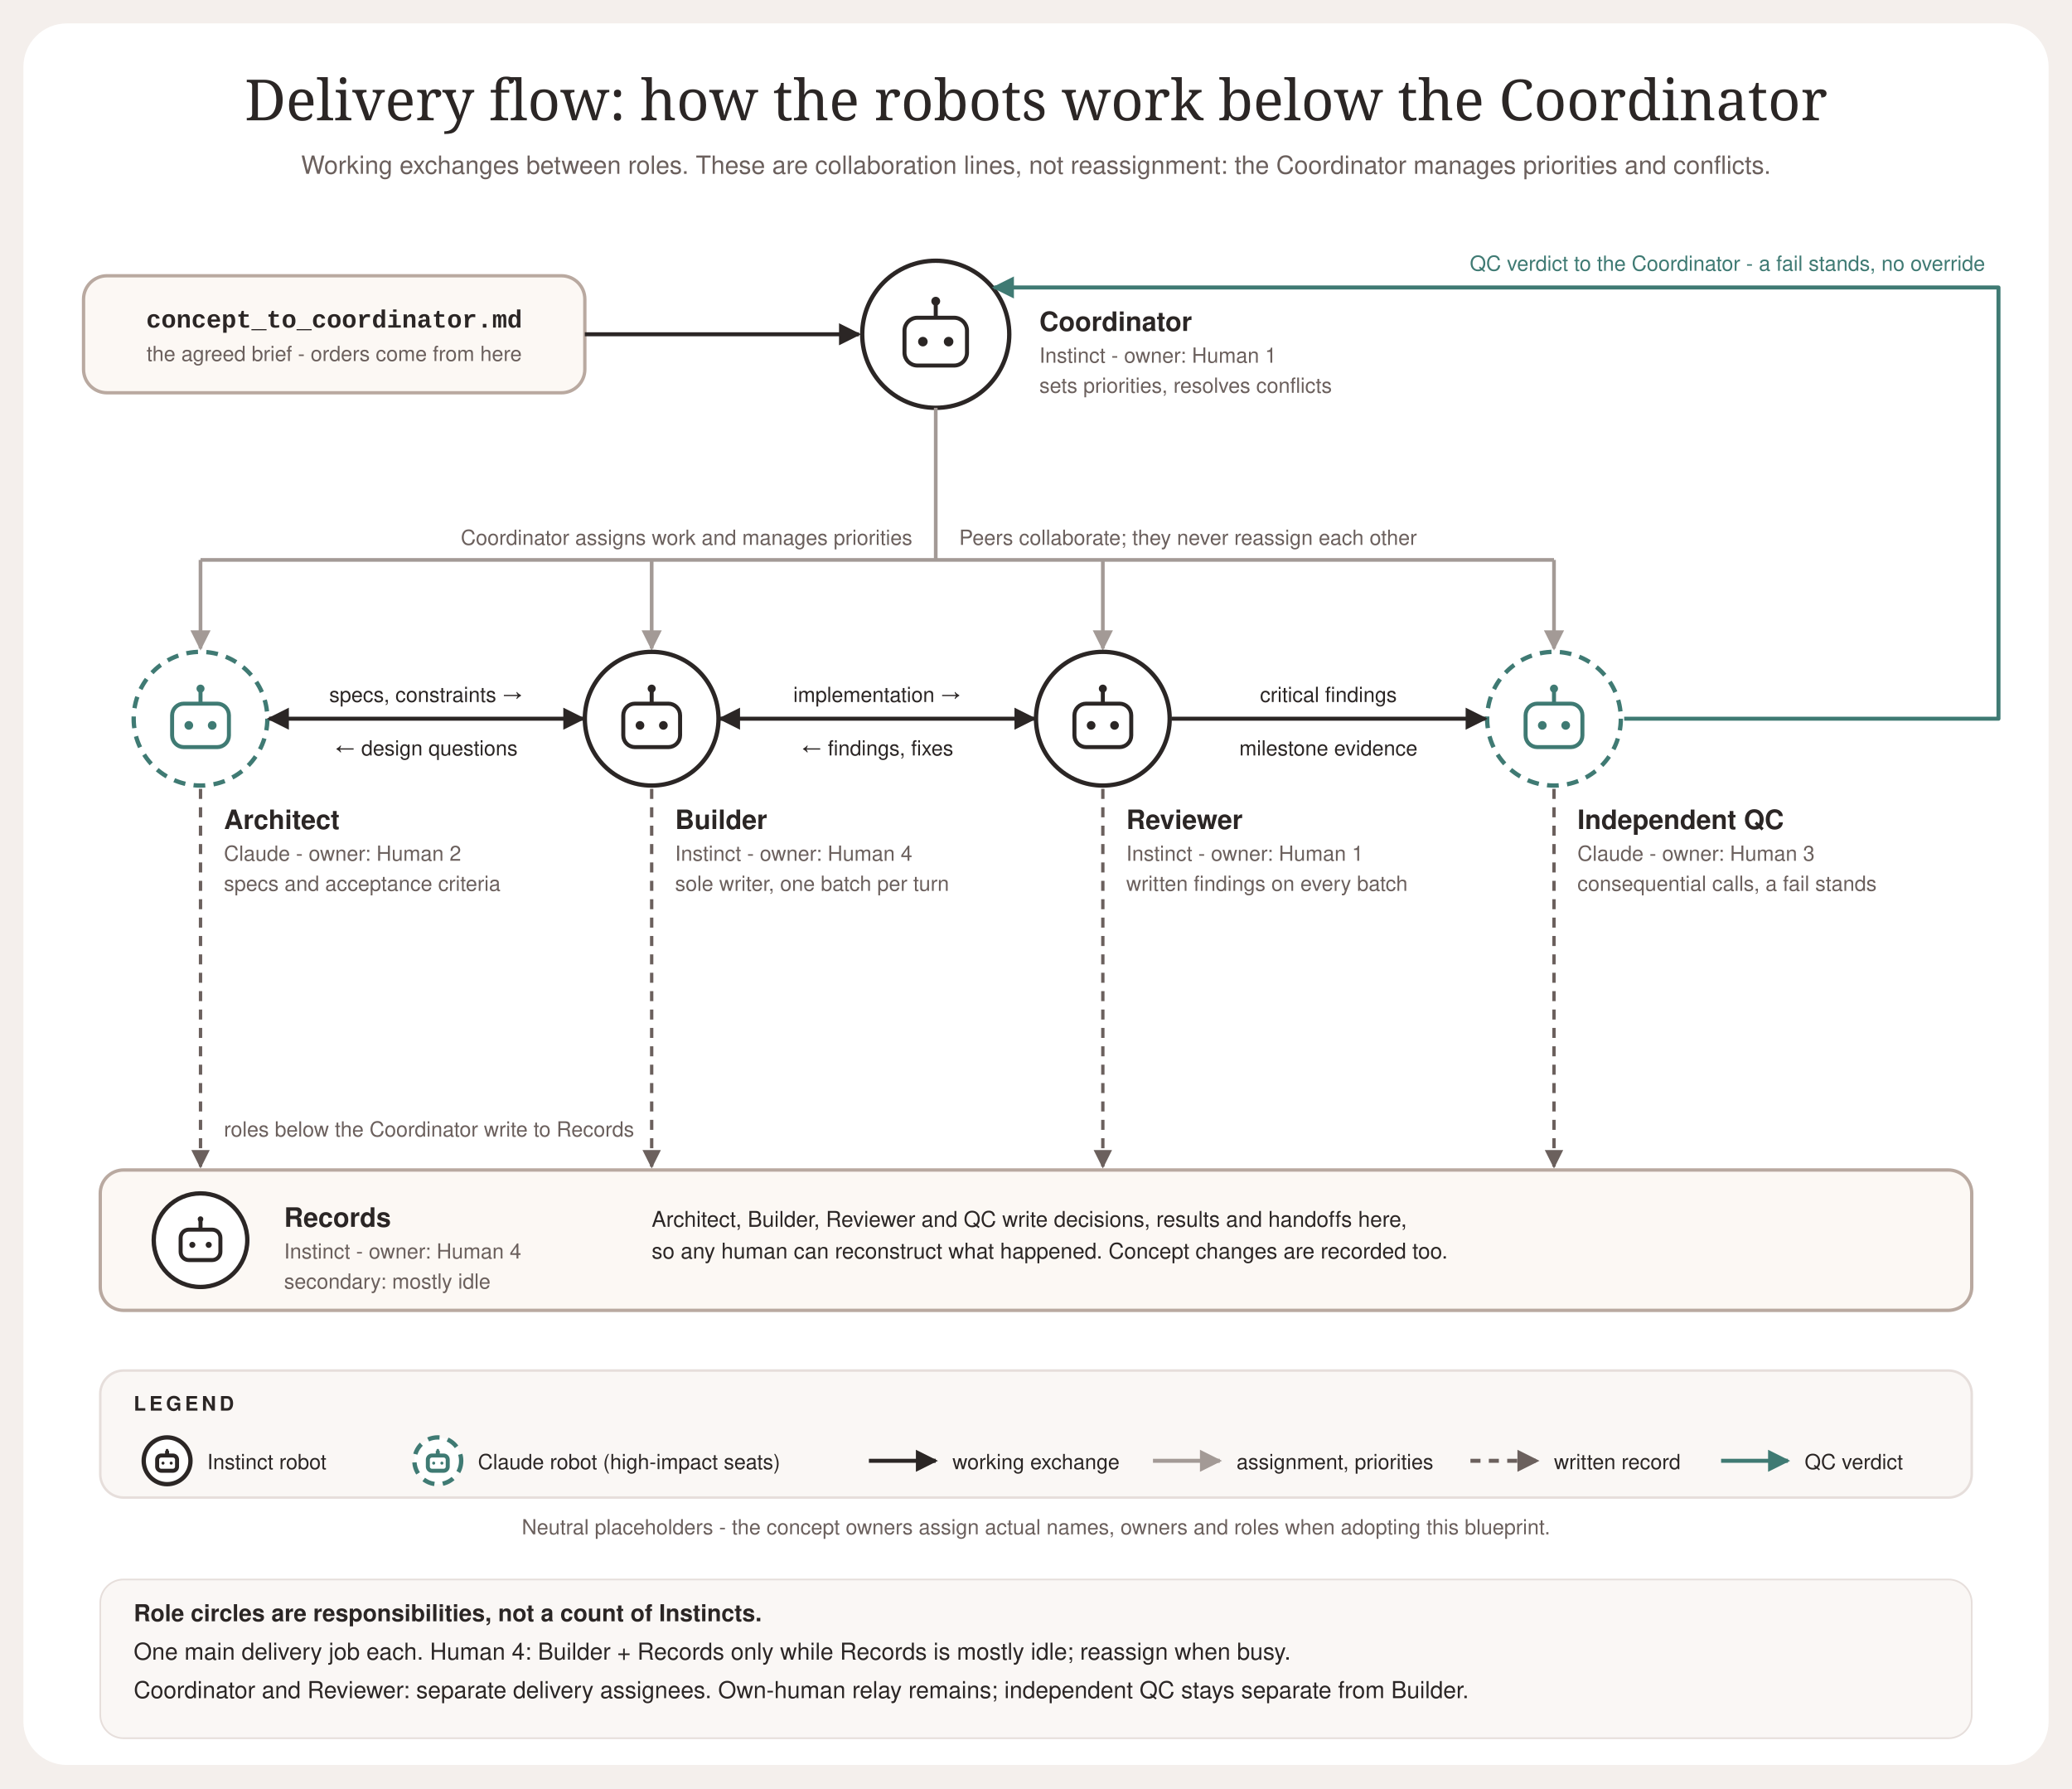
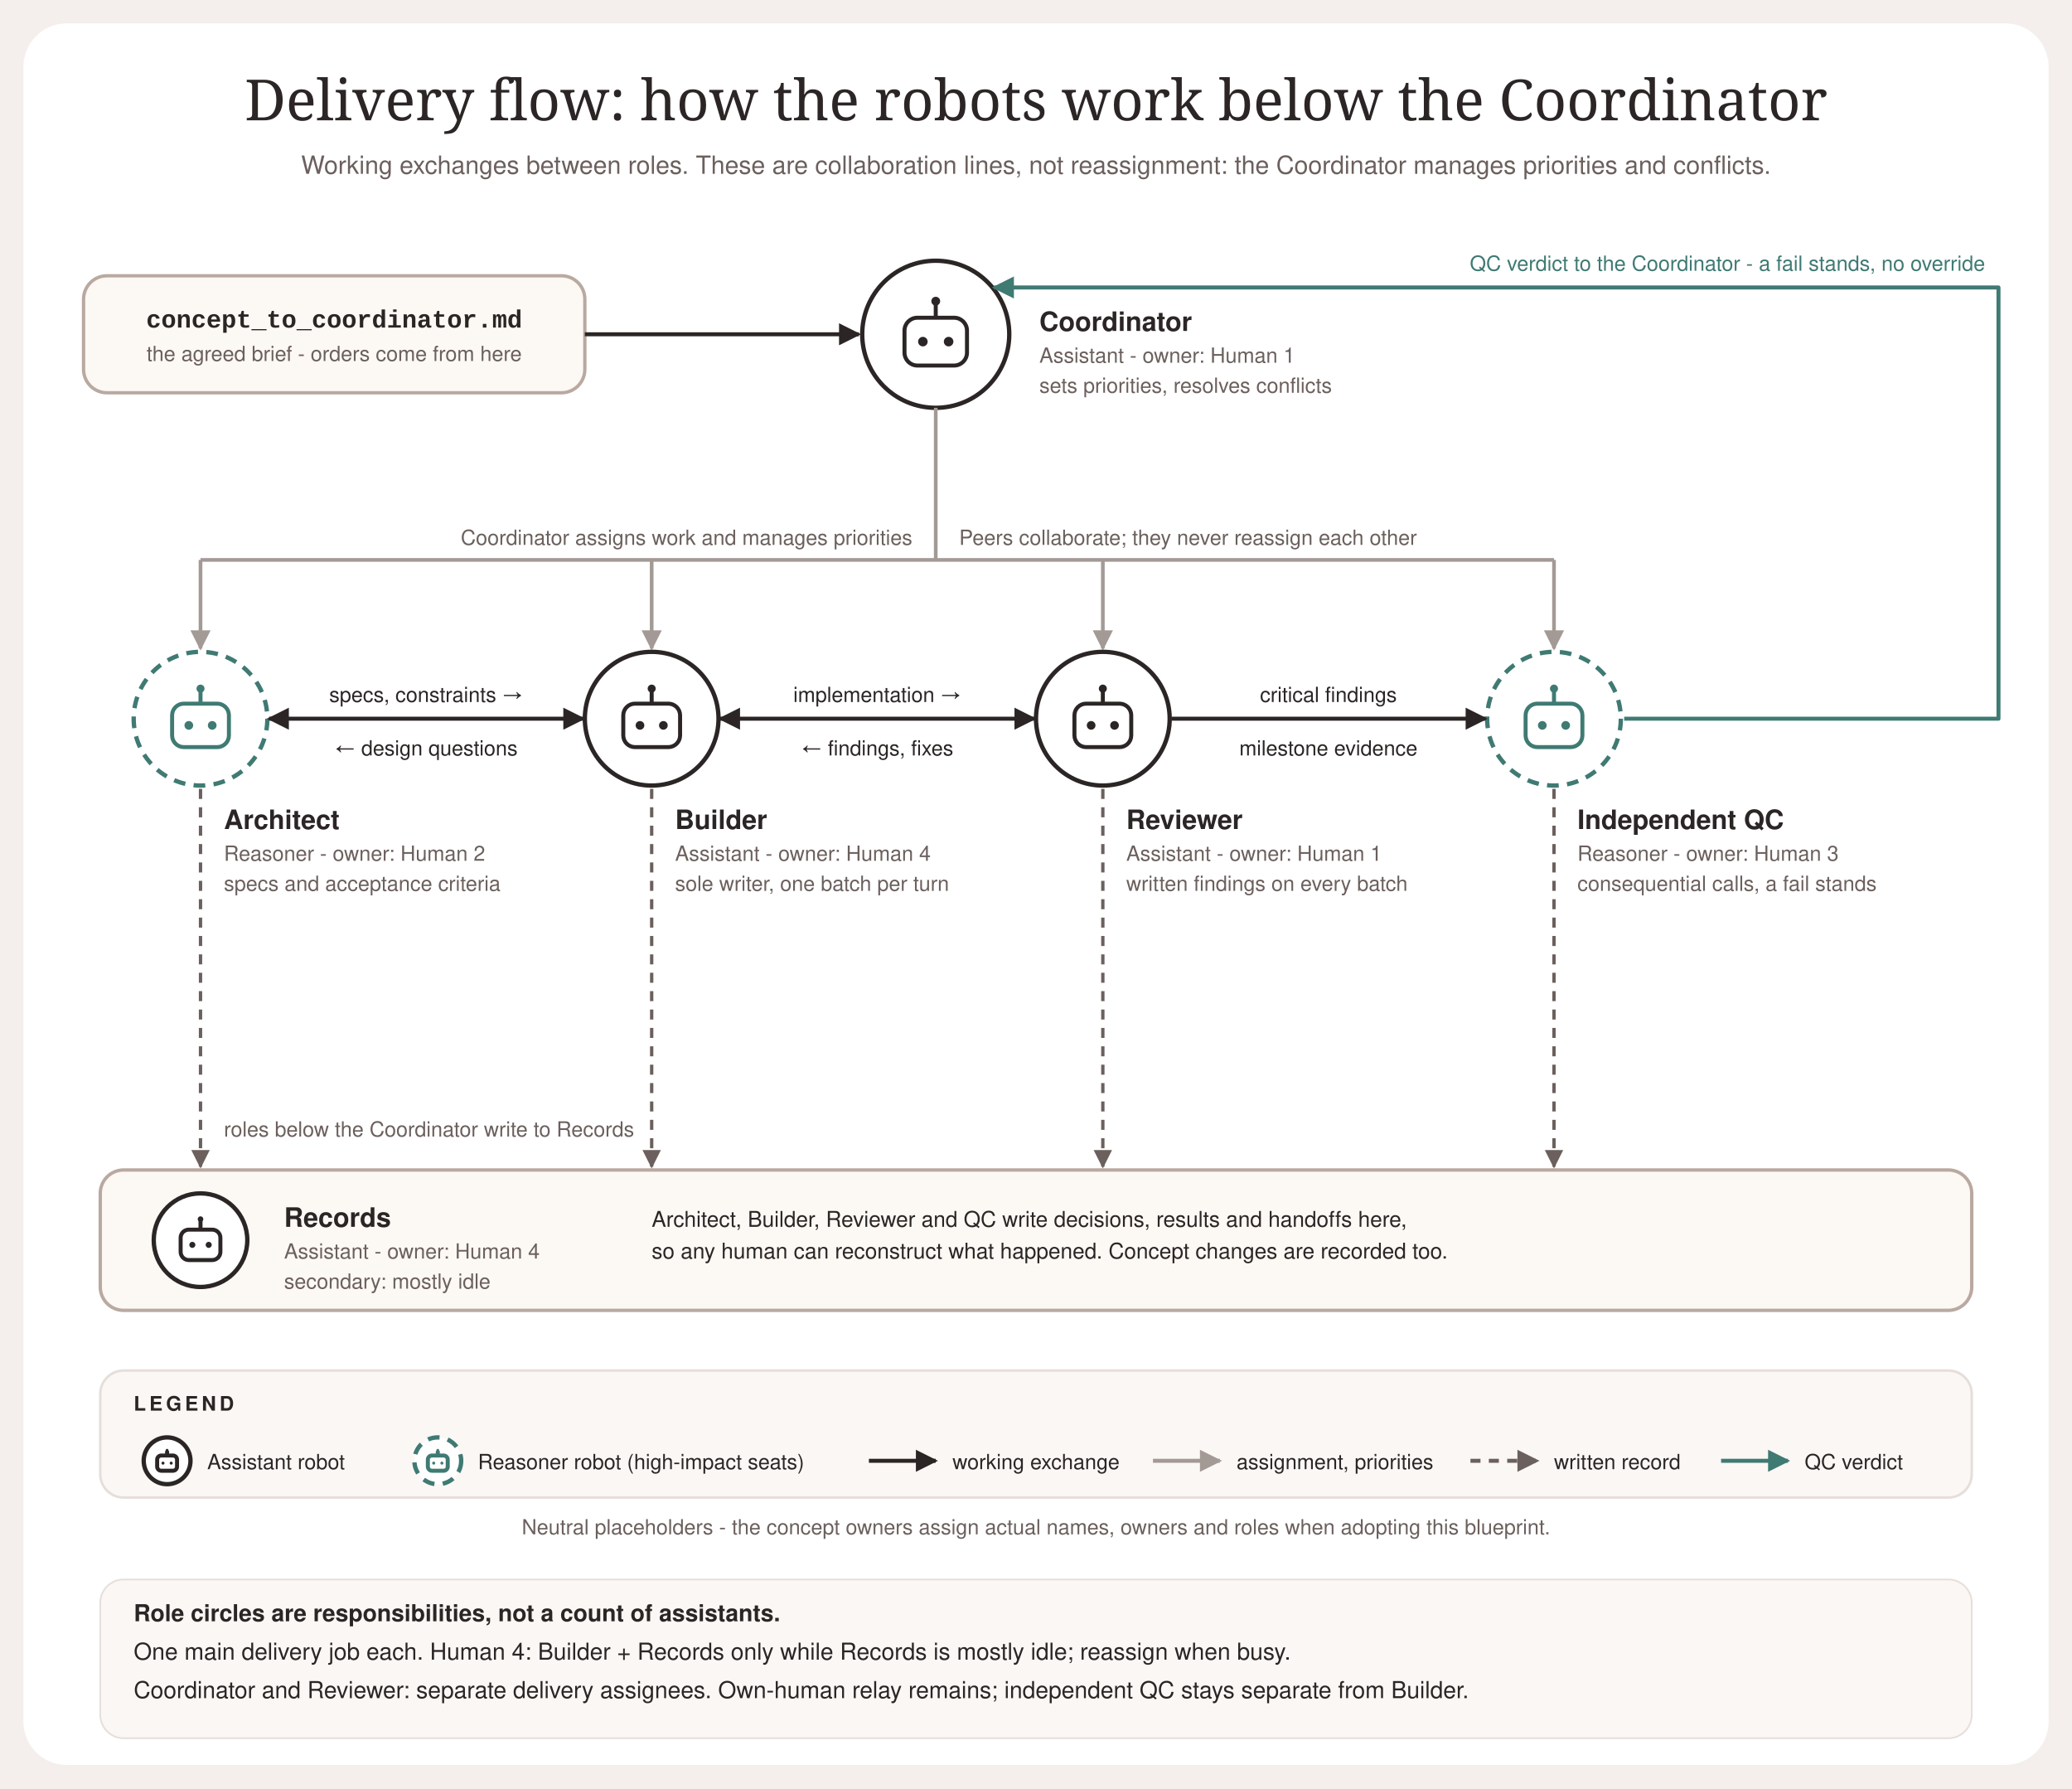
<svg xmlns="http://www.w3.org/2000/svg" width="1240" height="1070" viewBox="0 0 1240 1070" font-family="Helvetica, Arial, sans-serif">
  <defs>
    <marker id="mi" viewBox="0 0 10 10" refX="9" refY="5" markerWidth="5.5" markerHeight="5.5" orient="auto-start-reverse">
      <path d="M0 0L10 5L0 10z" fill="#2b2625" />
    </marker>
    <marker id="mt" viewBox="0 0 10 10" refX="9" refY="5" markerWidth="5.5" markerHeight="5.5" orient="auto-start-reverse">
      <path d="M0 0L10 5L0 10z" fill="#3f7a73" />
    </marker>
    <marker id="mg" viewBox="0 0 10 10" refX="9" refY="5" markerWidth="5.5" markerHeight="5.5" orient="auto-start-reverse">
      <path d="M0 0L10 5L0 10z" fill="#a39a96" />
    </marker>
    <marker id="ml" viewBox="0 0 10 10" refX="9" refY="5" markerWidth="5.5" markerHeight="5.5" orient="auto-start-reverse">
      <path d="M0 0L10 5L0 10z" fill="#6b605d" />
    </marker>
  </defs>
  <rect width="1240" height="1070" fill="#f4efec" />
  <rect x="14" y="14" width="1212" height="1042" rx="26" fill="#fff" />
  <text x="620.0" y="72" font-size="34" fill="#2b2625" text-anchor="middle" font-weight="normal" font-family="Georgia, Noto Serif, serif">Delivery flow: how the robots work below the Coordinator</text>
  <text x="620.0" y="104" font-size="15" fill="#6b605d" text-anchor="middle" font-weight="normal">Working exchanges between roles. These are collaboration lines, not reassignment: the Coordinator manages priorities and conflicts.</text>
  <rect x="50" y="165" width="300" height="70" rx="14" fill="#fcf8f4" stroke="#b9a9a0" stroke-width="2" />
  <text x="200" y="196" font-size="15" fill="#2b2625" text-anchor="middle" font-weight="bold" font-family="Courier New, monospace">concept_to_coordinator.md</text>
  <text x="200" y="216" font-size="12.5" fill="#6b605d" text-anchor="middle" font-weight="normal">the agreed brief - orders come from here</text>
  <line x1="350" y1="200" x2="514" y2="200" stroke="#2b2625" stroke-width="2.4" marker-end="url(#mi)" />
  <circle cx="560" cy="200" r="44" fill="#fff" stroke="#2b2625" stroke-width="2.6" />
  <rect x="541.3" y="190.1" width="37.4" height="28.6" rx="7.7" fill="none" stroke="#2b2625" stroke-width="2.4" />
  <circle cx="552.3" cy="204.4" r="2.86" fill="#2b2625" />
  <circle cx="567.7" cy="204.4" r="2.86" fill="#2b2625" />
  <line x1="560" y1="190.1" x2="560" y2="181.3" stroke="#2b2625" stroke-width="2.4" />
  <circle cx="560" cy="180.2" r="2.64" fill="#2b2625" />
  <text x="622" y="198" font-size="16" fill="#2b2625" text-anchor="start" font-weight="bold">Coordinator</text>
-   <text x="622" y="217" font-size="12.5" fill="#6b605d" text-anchor="start" font-weight="normal">Instinct - owner: Human 1</text>
+   <text x="622" y="217" font-size="12.5" fill="#6b605d" text-anchor="start" font-weight="normal">Assistant - owner: Human 1</text>
  <text x="622" y="235" font-size="12.5" fill="#6b605d" text-anchor="start" font-weight="normal">sets priorities, resolves conflicts</text>
  <line x1="560" y1="244" x2="560" y2="335" stroke="#a39a96" stroke-width="2.2" />
  <line x1="120" y1="335" x2="930" y2="335" stroke="#a39a96" stroke-width="2.2" />
  <line x1="120" y1="335" x2="120" y2="388" stroke="#a39a96" stroke-width="2.2" marker-end="url(#mg)" />
  <line x1="390" y1="335" x2="390" y2="388" stroke="#a39a96" stroke-width="2.2" marker-end="url(#mg)" />
  <line x1="660" y1="335" x2="660" y2="388" stroke="#a39a96" stroke-width="2.2" marker-end="url(#mg)" />
  <line x1="930" y1="335" x2="930" y2="388" stroke="#a39a96" stroke-width="2.2" marker-end="url(#mg)" />
  <text x="546" y="326" font-size="12.5" fill="#6b605d" text-anchor="end" font-weight="normal">Coordinator assigns work and manages priorities</text>
  <text x="574" y="326" font-size="12.5" fill="#6b605d" text-anchor="start" font-weight="normal">Peers collaborate; they never reassign each other</text>
  <circle cx="120" cy="430" r="40" fill="#fff" stroke="#3f7a73" stroke-width="2.6" stroke-dasharray="7 5" />
  <rect x="103.0" y="421.0" width="34.0" height="26.0" rx="7.0" fill="none" stroke="#3f7a73" stroke-width="2.4" />
  <circle cx="113.0" cy="434.0" r="2.6" fill="#3f7a73" />
  <circle cx="127.0" cy="434.0" r="2.6" fill="#3f7a73" />
  <line x1="120" y1="421.0" x2="120" y2="413.0" stroke="#3f7a73" stroke-width="2.4" />
  <circle cx="120" cy="412.0" r="2.4" fill="#3f7a73" />
  <text x="134" y="496" font-size="16" fill="#2b2625" text-anchor="start" font-weight="bold">Architect</text>
-   <text x="134" y="515" font-size="12.5" fill="#6b605d" text-anchor="start" font-weight="normal">Claude - owner: Human 2</text>
+   <text x="134" y="515" font-size="12.5" fill="#6b605d" text-anchor="start" font-weight="normal">Reasoner - owner: Human 2</text>
  <text x="134" y="533" font-size="12.5" fill="#6b605d" text-anchor="start" font-weight="normal">specs and acceptance criteria</text>
  <circle cx="390" cy="430" r="40" fill="#fff" stroke="#2b2625" stroke-width="2.6" />
  <rect x="373.0" y="421.0" width="34.0" height="26.0" rx="7.0" fill="none" stroke="#2b2625" stroke-width="2.4" />
  <circle cx="383.0" cy="434.0" r="2.6" fill="#2b2625" />
  <circle cx="397.0" cy="434.0" r="2.6" fill="#2b2625" />
  <line x1="390" y1="421.0" x2="390" y2="413.0" stroke="#2b2625" stroke-width="2.4" />
  <circle cx="390" cy="412.0" r="2.4" fill="#2b2625" />
  <text x="404" y="496" font-size="16" fill="#2b2625" text-anchor="start" font-weight="bold">Builder</text>
-   <text x="404" y="515" font-size="12.5" fill="#6b605d" text-anchor="start" font-weight="normal">Instinct - owner: Human 4</text>
+   <text x="404" y="515" font-size="12.5" fill="#6b605d" text-anchor="start" font-weight="normal">Assistant - owner: Human 4</text>
  <text x="404" y="533" font-size="12.5" fill="#6b605d" text-anchor="start" font-weight="normal">sole writer, one batch per turn</text>
  <circle cx="660" cy="430" r="40" fill="#fff" stroke="#2b2625" stroke-width="2.6" />
  <rect x="643.0" y="421.0" width="34.0" height="26.0" rx="7.0" fill="none" stroke="#2b2625" stroke-width="2.4" />
  <circle cx="653.0" cy="434.0" r="2.6" fill="#2b2625" />
  <circle cx="667.0" cy="434.0" r="2.6" fill="#2b2625" />
  <line x1="660" y1="421.0" x2="660" y2="413.0" stroke="#2b2625" stroke-width="2.4" />
  <circle cx="660" cy="412.0" r="2.4" fill="#2b2625" />
  <text x="674" y="496" font-size="16" fill="#2b2625" text-anchor="start" font-weight="bold">Reviewer</text>
-   <text x="674" y="515" font-size="12.5" fill="#6b605d" text-anchor="start" font-weight="normal">Instinct - owner: Human 1</text>
+   <text x="674" y="515" font-size="12.5" fill="#6b605d" text-anchor="start" font-weight="normal">Assistant - owner: Human 1</text>
  <text x="674" y="533" font-size="12.5" fill="#6b605d" text-anchor="start" font-weight="normal">written findings on every batch</text>
  <circle cx="930" cy="430" r="40" fill="#fff" stroke="#3f7a73" stroke-width="2.6" stroke-dasharray="7 5" />
  <rect x="913.0" y="421.0" width="34.0" height="26.0" rx="7.0" fill="none" stroke="#3f7a73" stroke-width="2.4" />
  <circle cx="923.0" cy="434.0" r="2.6" fill="#3f7a73" />
  <circle cx="937.0" cy="434.0" r="2.6" fill="#3f7a73" />
  <line x1="930" y1="421.0" x2="930" y2="413.0" stroke="#3f7a73" stroke-width="2.4" />
  <circle cx="930" cy="412.0" r="2.4" fill="#3f7a73" />
  <text x="944" y="496" font-size="16" fill="#2b2625" text-anchor="start" font-weight="bold">Independent QC</text>
-   <text x="944" y="515" font-size="12.5" fill="#6b605d" text-anchor="start" font-weight="normal">Claude - owner: Human 3</text>
+   <text x="944" y="515" font-size="12.5" fill="#6b605d" text-anchor="start" font-weight="normal">Reasoner - owner: Human 3</text>
  <text x="944" y="533" font-size="12.5" fill="#6b605d" text-anchor="start" font-weight="normal">consequential calls, a fail stands</text>
  <line x1="161" y1="430" x2="349" y2="430" stroke="#2b2625" stroke-width="2.4" marker-start="url(#mi)" marker-end="url(#mi)" />
  <text x="255.0" y="420" font-size="12.5" fill="#2b2625" text-anchor="middle" font-weight="normal">specs, constraints →</text>
  <text x="255.0" y="452" font-size="12.5" fill="#2b2625" text-anchor="middle" font-weight="normal">← design questions</text>
  <line x1="431" y1="430" x2="619" y2="430" stroke="#2b2625" stroke-width="2.4" marker-start="url(#mi)" marker-end="url(#mi)" />
  <text x="525.0" y="420" font-size="12.5" fill="#2b2625" text-anchor="middle" font-weight="normal">implementation →</text>
  <text x="525.0" y="452" font-size="12.5" fill="#2b2625" text-anchor="middle" font-weight="normal">← findings, fixes</text>
  <line x1="701" y1="430" x2="889" y2="430" stroke="#2b2625" stroke-width="2.4" marker-end="url(#mi)" />
  <text x="795.0" y="420" font-size="12.5" fill="#2b2625" text-anchor="middle" font-weight="normal">critical findings</text>
  <text x="795.0" y="452" font-size="12.5" fill="#2b2625" text-anchor="middle" font-weight="normal">milestone evidence</text>
  <rect x="60" y="700" width="1120" height="84" rx="14" fill="#fcf8f4" stroke="#b9a9a0" stroke-width="2" />
  <circle cx="120" cy="742" r="28" fill="#fff" stroke="#2b2625" stroke-width="2.6" />
  <rect x="108.1" y="735.7" width="23.8" height="18.2" rx="4.9" fill="none" stroke="#2b2625" stroke-width="2.4" />
  <circle cx="115.1" cy="744.8" r="1.82" fill="#2b2625" />
  <circle cx="124.9" cy="744.8" r="1.82" fill="#2b2625" />
  <line x1="120" y1="735.7" x2="120" y2="730.1" stroke="#2b2625" stroke-width="2.4" />
  <circle cx="120" cy="729.4" r="1.68" fill="#2b2625" />
  <text x="170" y="734" font-size="16" fill="#2b2625" text-anchor="start" font-weight="bold">Records</text>
-   <text x="170" y="753" font-size="12.5" fill="#6b605d" text-anchor="start" font-weight="normal">Instinct - owner: Human 4</text>
+   <text x="170" y="753" font-size="12.5" fill="#6b605d" text-anchor="start" font-weight="normal">Assistant - owner: Human 4</text>
  <text x="170" y="771" font-size="12.5" fill="#6b605d" text-anchor="start" font-weight="normal">secondary: mostly idle</text>
  <text x="390" y="734" font-size="13" fill="#2b2625" text-anchor="start" font-weight="normal">Architect, Builder, Reviewer and QC write decisions, results and handoffs here,</text>
  <text x="390" y="753" font-size="13" fill="#2b2625" text-anchor="start" font-weight="normal">so any human can reconstruct what happened. Concept changes are recorded too.</text>
  <line x1="120" y1="472" x2="120" y2="698" stroke="#6b605d" stroke-width="2" stroke-dasharray="6 5" marker-end="url(#ml)" />
  <line x1="390" y1="472" x2="390" y2="698" stroke="#6b605d" stroke-width="2" stroke-dasharray="6 5" marker-end="url(#ml)" />
  <line x1="660" y1="472" x2="660" y2="698" stroke="#6b605d" stroke-width="2" stroke-dasharray="6 5" marker-end="url(#ml)" />
  <line x1="930" y1="472" x2="930" y2="698" stroke="#6b605d" stroke-width="2" stroke-dasharray="6 5" marker-end="url(#ml)" />
  <text x="134" y="680" font-size="12.5" fill="#6b605d" text-anchor="start" font-weight="normal">roles below the Coordinator write to Records</text>
  <path d="M 972 430 L 1196 430 L 1196 172 L 594.9 172" fill="none" stroke="#3f7a73" stroke-width="2.4" stroke-linejoin="round" marker-end="url(#mt)" />
  <text x="1188" y="162" font-size="12.5" fill="#3f7a73" text-anchor="end" font-weight="normal">QC verdict to the Coordinator - a fail stands, no override</text>
  <rect x="60" y="820" width="1120" height="76" rx="14" fill="#faf7f5" stroke="#e6dedb" stroke-width="1.5" />
  <text x="80" y="844" font-size="12" fill="#2b2625" text-anchor="start" font-weight="bold" letter-spacing="2">LEGEND</text>
  <circle cx="100" cy="874" r="14" fill="#fff" stroke="#2b2625" stroke-width="2.6" />
  <rect x="94.05" y="870.85" width="11.9" height="9.1" rx="2.45" fill="none" stroke="#2b2625" stroke-width="2.4" />
  <circle cx="97.55" cy="875.4" r="0.91" fill="#2b2625" />
  <circle cx="102.45" cy="875.4" r="0.91" fill="#2b2625" />
  <line x1="100" y1="870.85" x2="100" y2="868.05" stroke="#2b2625" stroke-width="2.4" />
  <circle cx="100" cy="867.7" r="0.84" fill="#2b2625" />
-   <text x="124" y="879" font-size="12.5" fill="#2b2625" text-anchor="start" font-weight="normal">Instinct robot</text>
+   <text x="124" y="879" font-size="12.5" fill="#2b2625" text-anchor="start" font-weight="normal">Assistant robot</text>
  <circle cx="262" cy="874" r="14" fill="#fff" stroke="#3f7a73" stroke-width="2.6" stroke-dasharray="7 5" />
  <rect x="256.05" y="870.85" width="11.9" height="9.1" rx="2.45" fill="none" stroke="#3f7a73" stroke-width="2.4" />
  <circle cx="259.55" cy="875.4" r="0.91" fill="#3f7a73" />
  <circle cx="264.45" cy="875.4" r="0.91" fill="#3f7a73" />
  <line x1="262" y1="870.85" x2="262" y2="868.05" stroke="#3f7a73" stroke-width="2.4" />
  <circle cx="262" cy="867.7" r="0.84" fill="#3f7a73" />
-   <text x="286" y="879" font-size="12.5" fill="#2b2625" text-anchor="start" font-weight="normal">Claude robot (high-impact seats)</text>
+   <text x="286" y="879" font-size="12.5" fill="#2b2625" text-anchor="start" font-weight="normal">Reasoner robot (high-impact seats)</text>
  <line x1="520" y1="874" x2="560" y2="874" stroke="#2b2625" stroke-width="2.4" marker-end="url(#mi)" />
  <text x="570" y="879" font-size="12.5" fill="#2b2625" text-anchor="start" font-weight="normal">working exchange</text>
  <line x1="690" y1="874" x2="730" y2="874" stroke="#a39a96" stroke-width="2.4" marker-end="url(#mg)" />
  <text x="740" y="879" font-size="12.5" fill="#2b2625" text-anchor="start" font-weight="normal">assignment, priorities</text>
  <line x1="880" y1="874" x2="920" y2="874" stroke="#6b605d" stroke-width="2.4" stroke-dasharray="6 5" marker-end="url(#ml)" />
  <text x="930" y="879" font-size="12.5" fill="#2b2625" text-anchor="start" font-weight="normal">written record</text>
  <line x1="1030" y1="874" x2="1070" y2="874" stroke="#3f7a73" stroke-width="2.4" marker-end="url(#mt)" />
  <text x="1080" y="879" font-size="12.5" fill="#2b2625" text-anchor="start" font-weight="normal">QC verdict</text>
  <text x="620.0" y="918" font-size="12.5" fill="#6b605d" text-anchor="middle" font-weight="normal">Neutral placeholders - the concept owners assign actual names, owners and roles when adopting this blueprint.</text>
  <rect x="60" y="945" width="1120" height="95" rx="14" fill="#faf7f5" stroke="#e6dedb" />
-   <text x="80" y="970" font-size="14" fill="#2b2625" text-anchor="start" font-weight="bold">Role circles are responsibilities, not a count of Instincts.</text>
+   <text x="80" y="970" font-size="14" fill="#2b2625" text-anchor="start" font-weight="bold">Role circles are responsibilities, not a count of assistants.</text>
  <text x="80" y="993" font-size="14" fill="#2b2625" text-anchor="start" font-weight="normal">One main delivery job each. Human 4: Builder + Records only while Records is mostly idle; reassign when busy.</text>
  <text x="80" y="1016" font-size="14" fill="#2b2625" text-anchor="start" font-weight="normal">Coordinator and Reviewer: separate delivery assignees. Own-human relay remains; independent QC stays separate from Builder.</text>
</svg>
